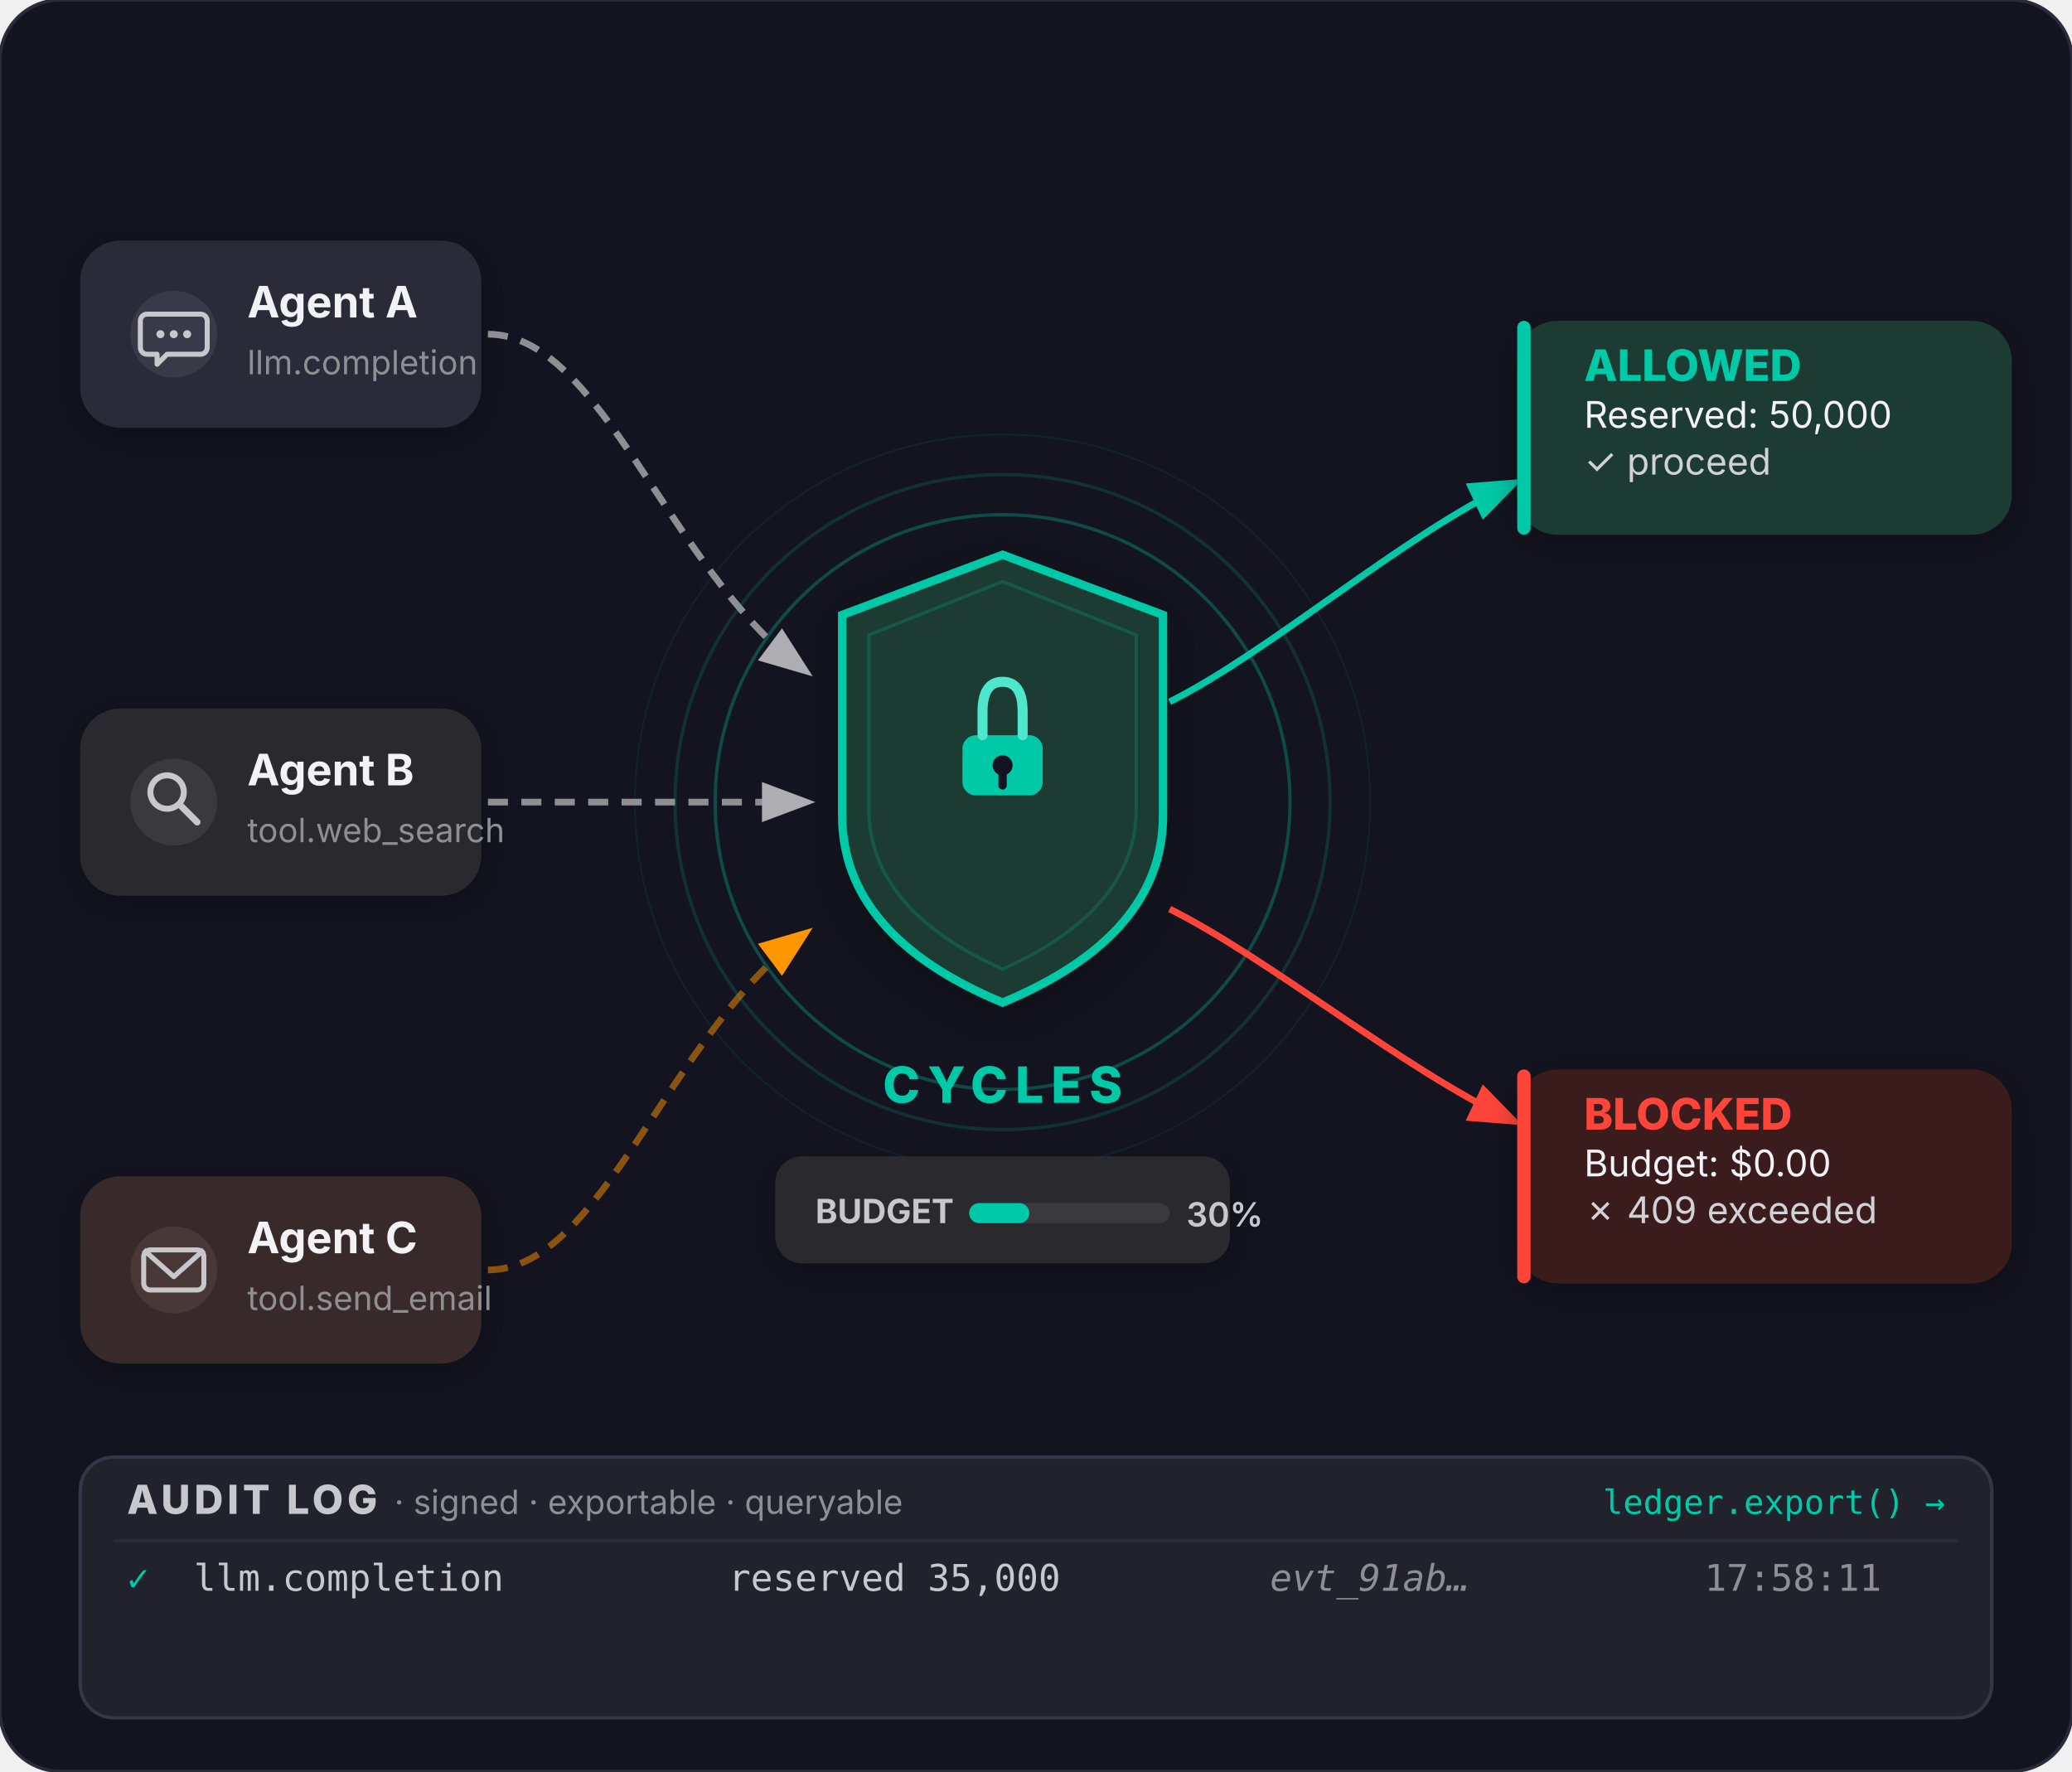
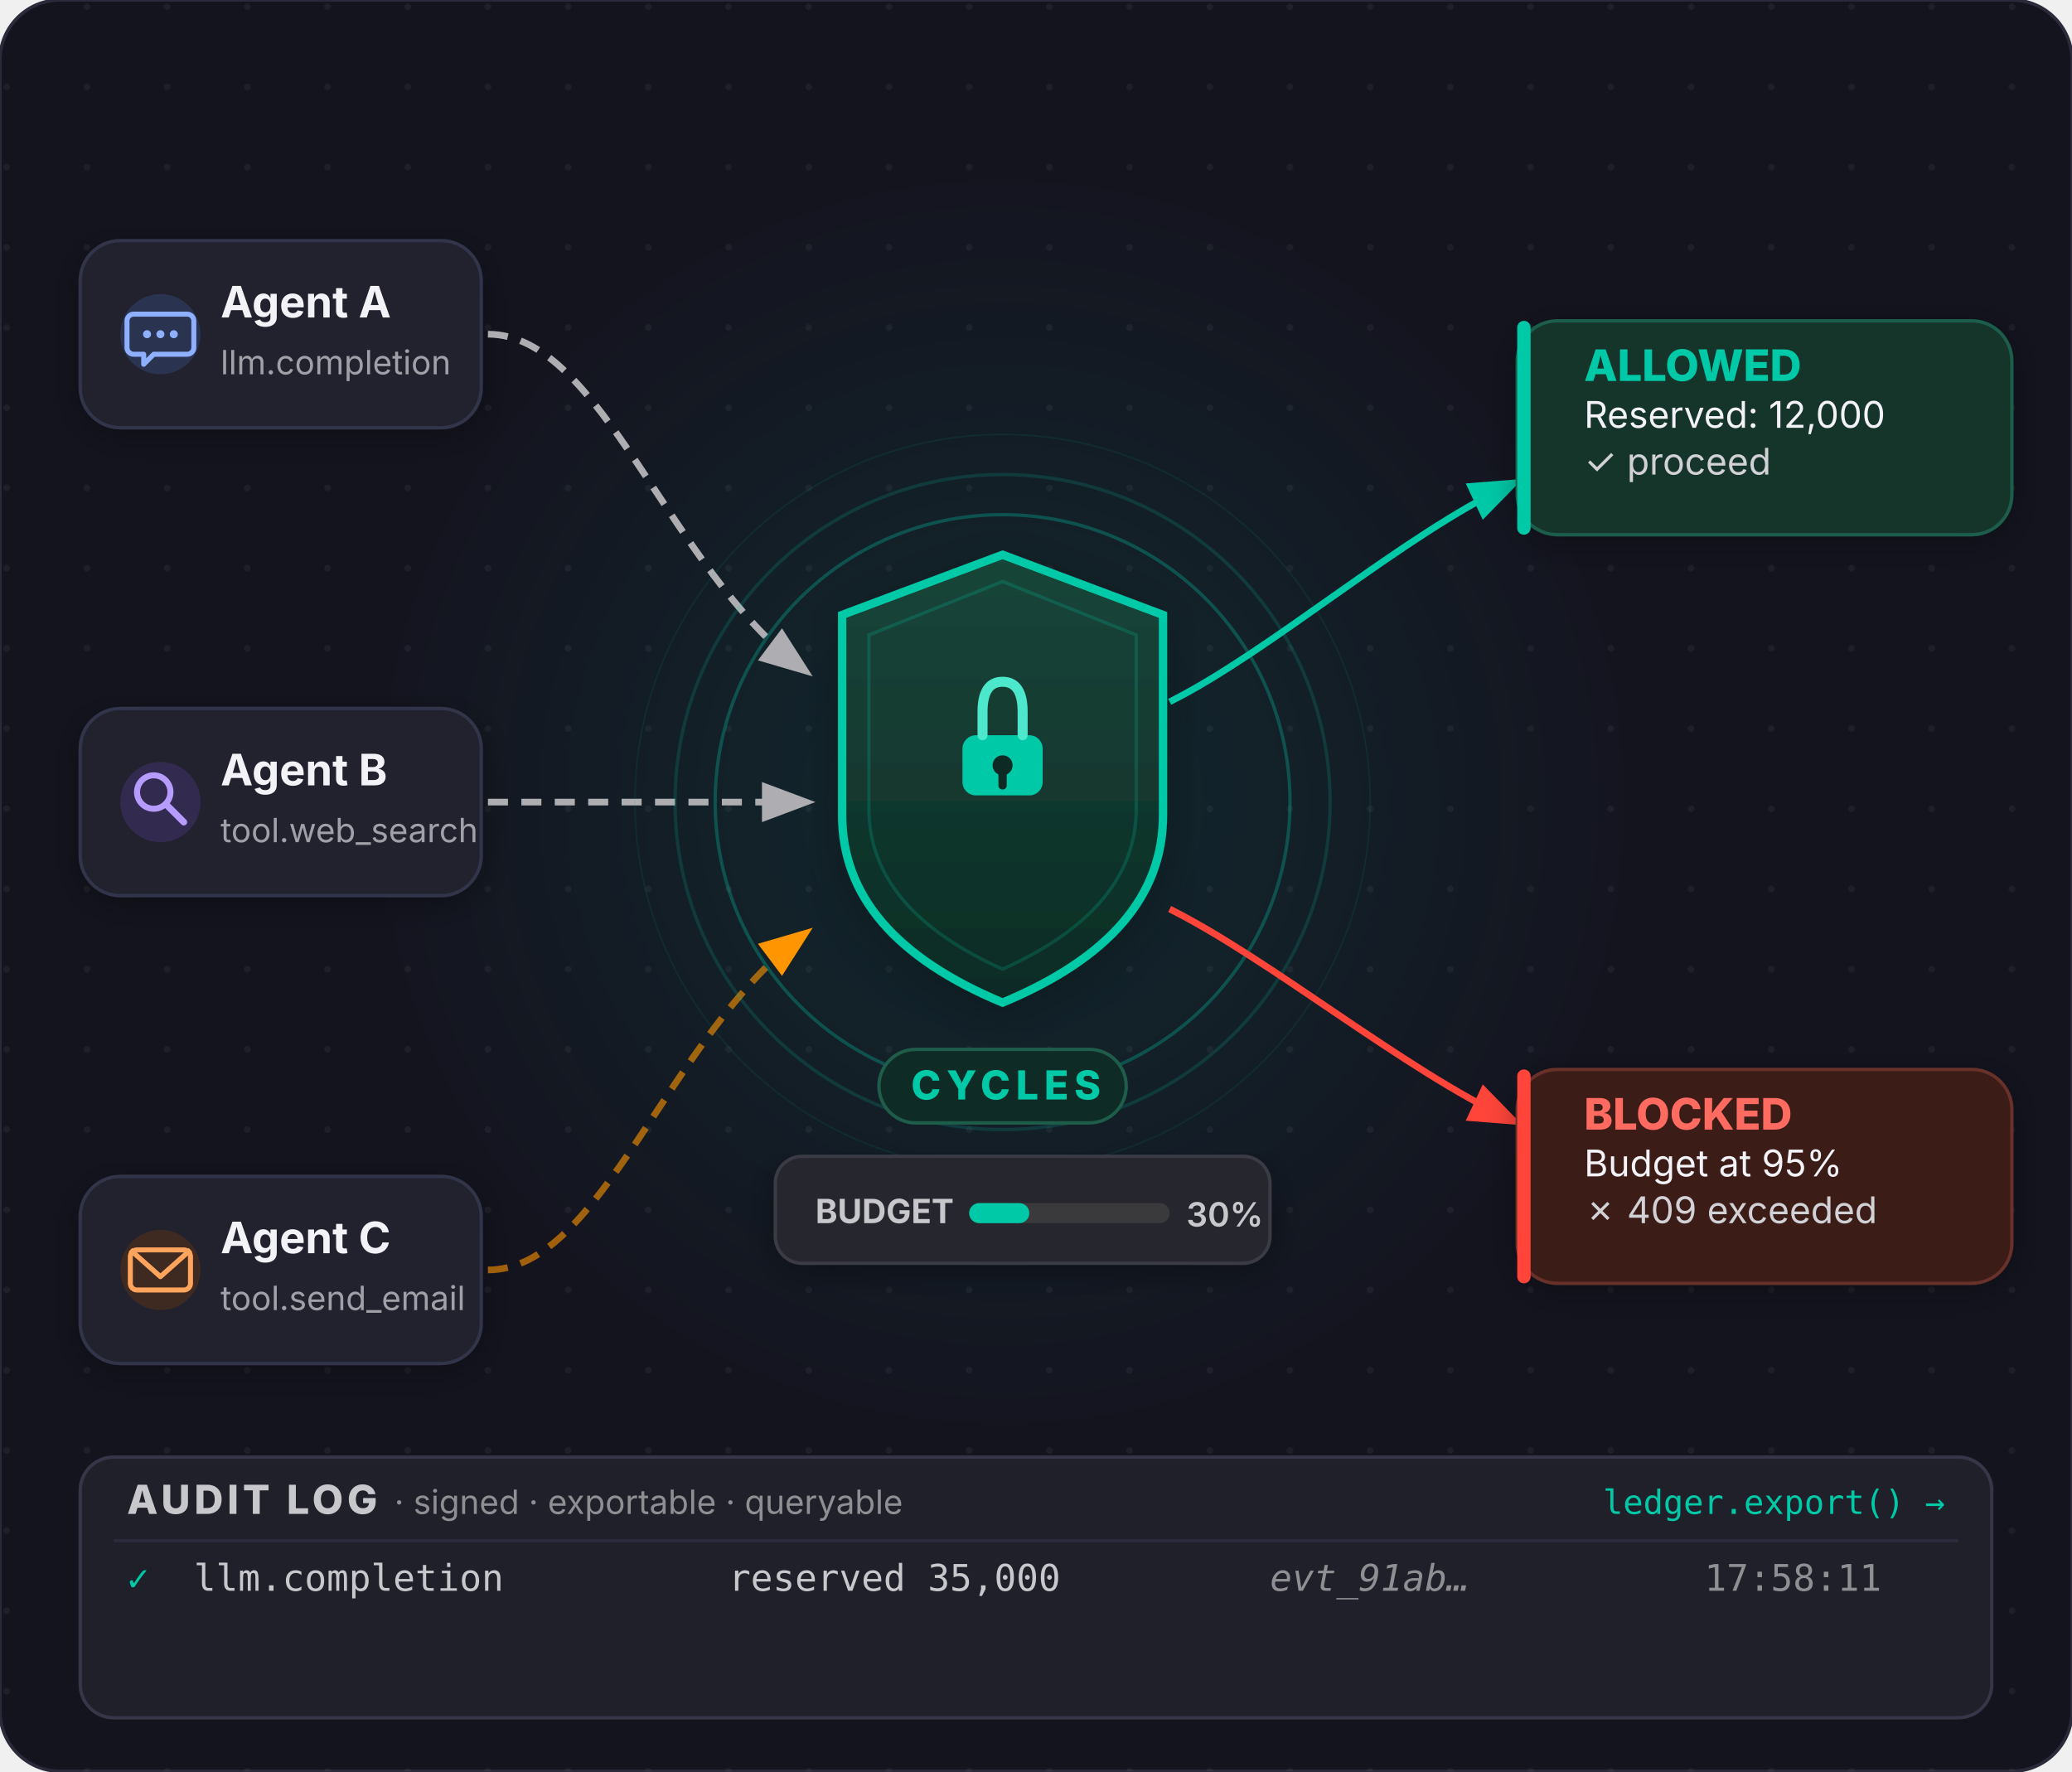
- <svg xmlns="http://www.w3.org/2000/svg" viewBox="0 0 620 530" width="620" height="530">
+ <svg xmlns="http://www.w3.org/2000/svg" viewBox="0 0 620 530" width="620" height="530" role="img">
  <style>
+     /* Static fallback: hide pure movers, pin fade-in content visible,
+        freeze pulsing strokes/fills at their resting state. */
    @media (prefers-reduced-motion: reduce) {
-       .flow-dot { display: none; }
+       .anim-dot { display: none; }
+       .glow-animated { display: none; }
+       .fade-in { opacity: 1 !important; }
+       .pct-alt { opacity: 0 !important; }
+       .meter-fill { width: 18px !important; fill: #00C9A7 !important; }
+       .dash-line { stroke-dashoffset: 0 !important; }
+       .shield-outline { stroke-width: 2.5 !important; }
+       .rm-static { transform: none !important; }
+       .op-label { fill: #A0A0A8 !important; }
    }
  </style>
  <defs>
    <filter id="shadow" x="-10%" y="-10%" width="120%" height="140%">
      <feDropShadow dx="0" dy="2" stdDeviation="5" flood-color="#00000050" />
    </filter>
    <filter id="shadow-lg" x="-10%" y="-10%" width="120%" height="150%">
      <feDropShadow dx="0" dy="4" stdDeviation="8" flood-color="#00000040" />
    </filter>
    <marker id="arr-teal" markerWidth="8" markerHeight="8" refX="6" refY="3" orient="auto">
      <path d="M0,0 L0,6 L8,3 z" fill="#00C9A7" />
    </marker>
    <marker id="arr-red" markerWidth="8" markerHeight="8" refX="6" refY="3" orient="auto">
      <path d="M0,0 L0,6 L8,3 z" fill="#FF453A" />
    </marker>
    <marker id="arr-gray" markerWidth="8" markerHeight="8" refX="6" refY="3" orient="auto">
      <path d="M0,0 L0,6 L8,3 z" fill="#AEAEB2" />
    </marker>
    <marker id="arr-orange" markerWidth="8" markerHeight="8" refX="6" refY="3" orient="auto">
      <path d="M0,0 L0,6 L8,3 z" fill="#FF9500" />
    </marker>
+     <radialGradient id="halo" gradientUnits="userSpaceOnUse" cx="300" cy="240" r="190">
+       <stop offset="0" stop-color="#00C9A7" stop-opacity="0.12" />
+       <stop offset="1" stop-color="#00C9A7" stop-opacity="0" />
+     </radialGradient>
+     <linearGradient id="shield-grad" x1="0" y1="0" x2="0" y2="1">
+       <stop offset="0" stop-color="#17463A" />
+       <stop offset="1" stop-color="#0D2B24" />
+     </linearGradient>
+     <pattern id="dotgrid" width="24" height="24" patternUnits="userSpaceOnUse">
+       <circle cx="2" cy="2" r="1" fill="#FFFFFF" opacity="0.05" />
+     </pattern>
+     <clipPath id="bg-clip">
+       <rect x="0" y="0" width="620" height="530" rx="18" />
+     </clipPath>
  </defs>
-   <rect x="0" y="0" width="620" height="530" rx="18" fill="#141420" stroke="#2A2A3A" stroke-width="1" />
-   <rect x="24" y="72" width="120" height="56" rx="12" fill="#2A2C38" filter="url(#shadow)" />
-   <circle cx="52" cy="100" r="13" fill="#383A48" />
-   <path d="M44 94 h16 a2 2 0 0 1 2 2 v8 a2 2 0 0 1-2 2 h-10 l-3 3 v-3 h-3 a2 2 0 0 1-2-2 v-8 a2 2 0 0 1 2-2 z" fill="none" stroke="#C7C7CC" stroke-width="1.5" stroke-linejoin="round" />
-   <circle cx="48" cy="100" r="1.2" fill="#C7C7CC" />
-   <circle cx="52" cy="100" r="1.2" fill="#C7C7CC" />
-   <circle cx="56" cy="100" r="1.2" fill="#C7C7CC" />
-   <text x="74" y="95" font-size="13" font-weight="700" fill="#F2F2F7" font-family="-apple-system,system-ui,sans-serif">Agent A</text>
-   <text x="74" y="112" font-size="10" fill="#8E8E93" font-family="-apple-system,system-ui,sans-serif">llm.completion</text>
-   <rect x="24" y="72" width="120" height="56" rx="12" fill="#FFFFFF" opacity="0" class="flow-dot">
-     <animate attributeName="opacity" dur="8s" repeatCount="indefinite" values="0;0;0.25;0;0" keyTimes="0;0.01;0.04;0.08;1" />
-   </rect>
-   <rect x="24" y="212" width="120" height="56" rx="12" fill="#2C2C2E" filter="url(#shadow)" />
-   <circle cx="52" cy="240" r="13" fill="#3A3A3C" />
-   <circle cx="50" cy="237" r="5" fill="none" stroke="#C7C7CC" stroke-width="1.8" />
-   <line x1="54" y1="241" x2="59" y2="246" stroke="#C7C7CC" stroke-width="2" stroke-linecap="round" />
-   <text x="74" y="235" font-size="13" font-weight="700" fill="#F2F2F7" font-family="-apple-system,system-ui,sans-serif">Agent B</text>
-   <text x="74" y="252" font-size="10" fill="#8E8E93" font-family="-apple-system,system-ui,sans-serif">tool.web_search</text>
-   <rect x="24" y="212" width="120" height="56" rx="12" fill="#FFFFFF" opacity="0" class="flow-dot">
-     <animate attributeName="opacity" dur="8s" repeatCount="indefinite" values="0;0;0.25;0;0" keyTimes="0;0.05;0.08;0.12;1" />
-   </rect>
-   <rect x="24" y="352" width="120" height="56" rx="12" fill="#382A2A" filter="url(#shadow)" />
-   <circle cx="52" cy="380" r="13" fill="#483838" />
-   <rect x="43" y="374" width="18" height="12" rx="2" fill="none" stroke="#C7C7CC" stroke-width="1.5" />
-   <polyline points="43,374 52,382 61,374" fill="none" stroke="#C7C7CC" stroke-width="1.5" stroke-linejoin="round" />
-   <text x="74" y="375" font-size="13" font-weight="700" fill="#F2F2F7" font-family="-apple-system,system-ui,sans-serif">Agent C</text>
-   <text x="74" y="392" font-size="10" fill="#8E8E93" font-family="-apple-system,system-ui,sans-serif">tool.send_email
-     <animate attributeName="fill" dur="8s" repeatCount="indefinite" values="#8E8E93;#8E8E93;#FF9500;#8E8E93;#8E8E93" keyTimes="0;0.10;0.13;0.17;1" />
-   </text>
-   <rect x="24" y="352" width="120" height="56" rx="12" fill="#FFFFFF" opacity="0" class="flow-dot">
-     <animate attributeName="opacity" dur="8s" repeatCount="indefinite" values="0;0;0.25;0;0" keyTimes="0;0.10;0.13;0.17;1" />
-   </rect>
-   <path id="path-a" d="M146 100 C180 100, 200 170, 240 200" fill="none" stroke="#8E8E93" stroke-width="2" stroke-dasharray="6 4" marker-end="url(#arr-gray)">
+   <rect x="0" y="0" width="620" height="530" rx="18" fill="#14141F" stroke="#2A2A3A" stroke-width="1" />
+   <g clip-path="url(#bg-clip)">
+     <rect x="0" y="0" width="620" height="530" fill="url(#dotgrid)" />
+     <circle cx="300" cy="240" r="190" fill="url(#halo)" />
+   </g>
+   <rect x="24" y="72" width="120" height="56" rx="12" fill="#21232F" stroke="#32344A" stroke-width="1" filter="url(#shadow)" />
+   <circle cx="48" cy="100" r="12" fill="#2A3450" />
+   <path d="M40 94 h16 a2 2 0 0 1 2 2 v8 a2 2 0 0 1-2 2 h-10 l-3 3 v-3 h-3 a2 2 0 0 1-2-2 v-8 a2 2 0 0 1 2-2 z" fill="none" stroke="#8FB0FF" stroke-width="1.5" stroke-linejoin="round" />
+   <circle cx="44" cy="100" r="1.2" fill="#8FB0FF" />
+   <circle cx="48" cy="100" r="1.2" fill="#8FB0FF" />
+   <circle cx="52" cy="100" r="1.2" fill="#8FB0FF" />
+   <text x="66" y="95" font-size="13" font-weight="700" fill="#F2F2F7" font-family="-apple-system,system-ui,sans-serif">Agent A</text>
+   <text x="66" y="112" font-size="10" fill="#A0A0A8" class="op-label" font-family="-apple-system,system-ui,sans-serif">llm.completion</text>
+   <rect x="24" y="72" width="120" height="56" rx="12" fill="#8FB0FF" opacity="0" class="anim-dot">
+     <animate attributeName="opacity" dur="8s" repeatCount="indefinite" values="0;0;0.18;0;0" keyTimes="0;0.01;0.04;0.08;1" />
+   </rect>
+   <rect x="24" y="212" width="120" height="56" rx="12" fill="#21232F" stroke="#32344A" stroke-width="1" filter="url(#shadow)" />
+   <circle cx="48" cy="240" r="12" fill="#332A50" />
+   <circle cx="46" cy="237" r="5" fill="none" stroke="#B79CFF" stroke-width="1.8" />
+   <line x1="50" y1="241" x2="55" y2="246" stroke="#B79CFF" stroke-width="2" stroke-linecap="round" />
+   <text x="66" y="235" font-size="13" font-weight="700" fill="#F2F2F7" font-family="-apple-system,system-ui,sans-serif">Agent B</text>
+   <text x="66" y="252" font-size="10" fill="#A0A0A8" class="op-label" font-family="-apple-system,system-ui,sans-serif">tool.web_search</text>
+   <rect x="24" y="212" width="120" height="56" rx="12" fill="#B79CFF" opacity="0" class="anim-dot">
+     <animate attributeName="opacity" dur="8s" repeatCount="indefinite" values="0;0;0.18;0;0" keyTimes="0;0.05;0.08;0.12;1" />
+   </rect>
+   <rect x="24" y="352" width="120" height="56" rx="12" fill="#21232F" stroke="#32344A" stroke-width="1" filter="url(#shadow)" />
+   <circle cx="48" cy="380" r="12" fill="#3E2A21" />
+   <rect x="39" y="374" width="18" height="12" rx="2" fill="none" stroke="#FFA45C" stroke-width="1.5" />
+   <polyline points="39,374 48,382 57,374" fill="none" stroke="#FFA45C" stroke-width="1.5" stroke-linejoin="round" />
+   <text x="66" y="375" font-size="13" font-weight="700" fill="#F2F2F7" font-family="-apple-system,system-ui,sans-serif">Agent C</text>
+   <text x="66" y="392" font-size="10" fill="#A0A0A8" class="op-label" font-family="-apple-system,system-ui,sans-serif">tool.send_email
+     <animate attributeName="fill" dur="8s" repeatCount="indefinite" values="#A0A0A8;#A0A0A8;#FFA45C;#A0A0A8;#A0A0A8" keyTimes="0;0.10;0.13;0.17;1" />
+   </text>
+   <rect x="24" y="352" width="120" height="56" rx="12" fill="#FFA45C" opacity="0" class="anim-dot">
+     <animate attributeName="opacity" dur="8s" repeatCount="indefinite" values="0;0;0.18;0;0" keyTimes="0;0.10;0.13;0.17;1" />
+   </rect>
+   <path id="path-a" class="dash-line" d="M146 100 C180 100, 200 170, 240 200" fill="none" stroke="#AEAEB2" stroke-width="2" stroke-dasharray="6 4" marker-end="url(#arr-gray)">
    <animate attributeName="stroke-dashoffset" from="10" to="0" dur="1s" repeatCount="indefinite" />
  </path>
-   <path id="path-b" d="M146 240 C190 240, 210 240, 240 240" fill="none" stroke="#8E8E93" stroke-width="2" stroke-dasharray="6 4" marker-end="url(#arr-gray)">
+   <path id="path-b" class="dash-line" d="M146 240 C190 240, 210 240, 240 240" fill="none" stroke="#AEAEB2" stroke-width="2" stroke-dasharray="6 4" marker-end="url(#arr-gray)">
    <animate attributeName="stroke-dashoffset" from="10" to="0" dur="1s" repeatCount="indefinite" />
  </path>
-   <path id="path-c" d="M146 380 C180 380, 200 310, 240 280" fill="none" stroke="#FF9500" stroke-width="2" stroke-opacity="0.5" stroke-dasharray="6 4" marker-end="url(#arr-orange)">
+   <path id="path-c" class="dash-line" d="M146 380 C180 380, 200 310, 240 280" fill="none" stroke="#FF9500" stroke-width="2" stroke-opacity="0.6" stroke-dasharray="6 4" marker-end="url(#arr-orange)">
    <animate attributeName="stroke-dashoffset" from="10" to="0" dur="1s" repeatCount="indefinite" />
  </path>
-   <circle r="3.5" fill="#8E8E93" opacity="0" class="flow-dot">
+   <circle r="3.5" fill="#AEAEB2" opacity="0" class="anim-dot">
    <animateMotion dur="8s" repeatCount="indefinite" keyPoints="0;0;1;1;1" keyTimes="0;0.01;0.25;0.375;1" calcMode="linear">
      <mpath href="#path-a" />
    </animateMotion>
    <animate attributeName="opacity" dur="8s" repeatCount="indefinite" values="0;0;0.9;0.9;0;0" keyTimes="0;0.01;0.06;0.3;0.375;1" />
  </circle>
-   <circle r="3.5" fill="#8E8E93" opacity="0" class="flow-dot">
+   <circle r="3.5" fill="#AEAEB2" opacity="0" class="anim-dot">
    <animateMotion dur="8s" repeatCount="indefinite" keyPoints="0;0;1;1;1" keyTimes="0;0.05;0.3;0.425;1" calcMode="linear">
      <mpath href="#path-b" />
    </animateMotion>
    <animate attributeName="opacity" dur="8s" repeatCount="indefinite" values="0;0;0.9;0.9;0;0" keyTimes="0;0.05;0.1;0.35;0.425;1" />
  </circle>
-   <circle r="3.5" fill="#FF9500" opacity="0" class="flow-dot">
+   <circle r="3.5" fill="#FF9500" opacity="0" class="anim-dot">
    <animateMotion dur="8s" repeatCount="indefinite" keyPoints="0;0;1;1;1" keyTimes="0;0.1;0.35;0.475;1" calcMode="linear">
      <mpath href="#path-c" />
    </animateMotion>
    <animate attributeName="opacity" dur="8s" repeatCount="indefinite" values="0;0;0.9;0.9;0;0" keyTimes="0;0.1;0.15;0.4;0.475;1" />
  </circle>
  <circle cx="300" cy="240" r="86" fill="none" stroke="#00C9A7" stroke-width="1" opacity="0.30" class="glow-animated">
    <animate attributeName="opacity" dur="8s" repeatCount="indefinite" values="0.30;0.30;0.50;0.30;0.30" keyTimes="0;0.3;0.45;0.6;1" />
    <animate attributeName="r" dur="8s" repeatCount="indefinite" values="86;86;89;86;86" keyTimes="0;0.3;0.45;0.6;1" />
  </circle>
  <circle cx="300" cy="240" r="98" fill="none" stroke="#00C9A7" stroke-width="1" opacity="0.16" class="glow-animated">
    <animate attributeName="opacity" dur="8s" repeatCount="indefinite" values="0.16;0.16;0.30;0.16;0.16" keyTimes="0;0.35;0.5;0.65;1" />
    <animate attributeName="r" dur="8s" repeatCount="indefinite" values="98;98;102;98;98" keyTimes="0;0.35;0.5;0.65;1" />
  </circle>
  <circle cx="300" cy="240" r="110" fill="none" stroke="#00C9A7" stroke-width="0.5" opacity="0.08" class="glow-animated">
    <animate attributeName="opacity" dur="8s" repeatCount="indefinite" values="0.08;0.08;0.18;0.08;0.08" keyTimes="0;0.4;0.55;0.7;1" />
    <animate attributeName="r" dur="8s" repeatCount="indefinite" values="110;110;114;110;110" keyTimes="0;0.4;0.55;0.7;1" />
  </circle>
-   <path d="M300 166 L348 184 L348 244 Q348 280 300 300 Q252 280 252 244 L252 184 Z" fill="#1A3A32" stroke="#00C9A7" stroke-width="2.5" filter="url(#shadow-lg)">
+   <path class="shield-outline" d="M300 166 L348 184 L348 244 Q348 280 300 300 Q252 280 252 244 L252 184 Z" fill="url(#shield-grad)" stroke="#00C9A7" stroke-width="2.5" filter="url(#shadow-lg)">
    <animate attributeName="stroke-width" dur="8s" repeatCount="indefinite" values="2.5;2.5;3.5;2.5;2.5" keyTimes="0;0.35;0.5;0.65;1" />
  </path>
  <path d="M300 174 L340 190 L340 242 Q340 272 300 290 Q260 272 260 242 L260 190 Z" fill="none" stroke="#00C9A7" stroke-width="1" opacity="0.2" class="glow-animated">
    <animate attributeName="opacity" dur="8s" repeatCount="indefinite" values="0.2;0.2;0.6;0.25;0.6;0.25;0.6;0.2;0.2" keyTimes="0;0.30;0.36;0.42;0.48;0.54;0.60;0.65;1" />
    <animate attributeName="stroke-width" dur="8s" repeatCount="indefinite" values="1;1;2;1;2;1;2;1;1" keyTimes="0;0.30;0.36;0.42;0.48;0.54;0.60;0.65;1" />
  </path>
  <rect x="288" y="220" width="24" height="18" rx="4" fill="#00C9A7" />
-   <g>
+   <g class="rm-static">
    <path d="M294 220 L294 213 Q294 204 300 204 Q306 204 306 213 L306 220" fill="none" stroke="#4DE8CC" stroke-width="3" stroke-linecap="round" />
    <animateTransform attributeName="transform" type="translate" dur="8s" repeatCount="indefinite" values="0 0;0 0;0 -4;0 0;0 0" keyTimes="0;0.48;0.52;0.60;1" />
  </g>
-   <circle cx="300" cy="229" r="3" fill="#141420" />
-   <line x1="300" y1="231" x2="300" y2="235" stroke="#141420" stroke-width="2.5" stroke-linecap="round" />
-   <text x="300" y="330" text-anchor="middle" font-size="15" font-weight="800" fill="#00C9A7" font-family="-apple-system,system-ui,sans-serif" letter-spacing="0.15em">CYCLES</text>
-   <rect x="232" y="346" width="136" height="32" rx="8" fill="#2C2C2E" filter="url(#shadow)" />
+   <circle cx="300" cy="229" r="3" fill="#0D2B24" />
+   <line x1="300" y1="231" x2="300" y2="235" stroke="#0D2B24" stroke-width="2.5" stroke-linecap="round" />
+   <rect x="263" y="314" width="74" height="22" rx="11" fill="#0F2B25" stroke="#1F5D4B" stroke-width="1" />
+   <text x="301" y="329" text-anchor="middle" font-size="12" font-weight="800" fill="#00C9A7" font-family="-apple-system,system-ui,sans-serif" letter-spacing="0.14em">CYCLES</text>
+   <rect x="232" y="346" width="148" height="32" rx="8" fill="#26262E" stroke="#3A3A44" stroke-width="1" filter="url(#shadow)" />
  <text x="244" y="366" font-size="10" font-weight="700" fill="#C7C7CC" font-family="-apple-system,system-ui,sans-serif">BUDGET</text>
  <rect x="290" y="360" width="60" height="6" rx="3" fill="#3A3A3C" />
-   <rect x="290" y="360" width="18" height="6" rx="3" fill="#00C9A7">
-     <animate attributeName="width" dur="8s" repeatCount="indefinite" values="18;18;48;54;54;18;18" keyTimes="0;0.25;0.55;0.70;0.85;0.875;1" />
+   <rect x="290" y="360" width="18" height="6" rx="3" fill="#00C9A7" class="meter-fill">
+     <animate attributeName="width" dur="8s" repeatCount="indefinite" values="18;18;48;57;57;18;18" keyTimes="0;0.25;0.55;0.70;0.85;0.875;1" />
    <animate attributeName="fill" dur="8s" repeatCount="indefinite" values="#00C9A7;#00C9A7;#00C9A7;#FF9500;#FF9500;#00C9A7;#00C9A7" keyTimes="0;0.25;0.55;0.70;0.85;0.875;1" />
  </rect>
-   <text x="355" y="367" font-size="10" fill="#C7C7CC" font-family="-apple-system,system-ui,sans-serif" font-weight="600" opacity="1">30%
+   <text x="355" y="367" font-size="10" fill="#C7C7CC" font-family="-apple-system,system-ui,sans-serif" font-weight="600" opacity="1" class="fade-in">30%
    <animate attributeName="opacity" dur="8s" repeatCount="indefinite" values="1;1;0;0;0;1;1" keyTimes="0;0.35;0.40;0.85;0.875;0.88;1" />
  </text>
-   <text x="355" y="367" font-size="10" fill="#C7C7CC" font-family="-apple-system,system-ui,sans-serif" font-weight="600" opacity="0">55%
+   <text x="355" y="367" font-size="10" fill="#C7C7CC" font-family="-apple-system,system-ui,sans-serif" font-weight="600" opacity="0" class="pct-alt">55%
    <animate attributeName="opacity" dur="8s" repeatCount="indefinite" values="0;0;1;0;0;0;0" keyTimes="0;0.40;0.45;0.55;0.85;0.875;1" />
  </text>
-   <text x="355" y="367" font-size="10" fill="#C7C7CC" font-family="-apple-system,system-ui,sans-serif" font-weight="600" opacity="0">80%
+   <text x="355" y="367" font-size="10" fill="#C7C7CC" font-family="-apple-system,system-ui,sans-serif" font-weight="600" opacity="0" class="pct-alt">80%
    <animate attributeName="opacity" dur="8s" repeatCount="indefinite" values="0;0;1;0;0;0;0" keyTimes="0;0.55;0.58;0.68;0.85;0.875;1" />
  </text>
-   <text x="355" y="367" font-size="10" fill="#FF9500" font-family="-apple-system,system-ui,sans-serif" font-weight="600" opacity="0">90%
+   <text x="355" y="367" font-size="10" fill="#FFA940" font-family="-apple-system,system-ui,sans-serif" font-weight="600" opacity="0" class="pct-alt">95%
    <animate attributeName="opacity" dur="8s" repeatCount="indefinite" values="0;0;1;1;0;0;0" keyTimes="0;0.68;0.72;0.85;0.875;0.88;1" />
  </text>
  <path id="path-allowed" d="M350 210 C380 195, 420 160, 452 145" fill="none" stroke="#00C9A7" stroke-width="2" marker-end="url(#arr-teal)" />
-   <circle r="3.5" fill="#00C9A7" opacity="0" class="flow-dot">
+   <circle r="3.5" fill="#00C9A7" opacity="0" class="anim-dot">
    <animateMotion dur="8s" repeatCount="indefinite" keyPoints="0;0;1;1;1" keyTimes="0;0.5;0.7;0.8;1" calcMode="linear">
      <mpath href="#path-allowed" />
    </animateMotion>
    <animate attributeName="opacity" dur="8s" repeatCount="indefinite" values="0;0;0.9;0.9;0;0" keyTimes="0;0.5;0.55;0.75;0.8;1" />
  </circle>
-   <rect x="454" y="96" width="148" height="64" rx="12" fill="#1A3A32" filter="url(#shadow)" />
-   <rect x="454" y="96" width="148" height="64" rx="12" fill="#00C9A7" opacity="0" class="flow-dot">
+   <rect x="454" y="96" width="148" height="64" rx="12" fill="#12352C" stroke="#1F5D4B" stroke-width="1" filter="url(#shadow)" />
+   <rect x="454" y="96" width="148" height="64" rx="12" fill="#00C9A7" opacity="0" class="anim-dot">
    <animate attributeName="opacity" dur="8s" repeatCount="indefinite" values="0;0;0.3;0;0" keyTimes="0;0.70;0.74;0.80;1" />
  </rect>
  <rect x="454" y="96" width="4" height="64" rx="2" fill="#00C9A7" />
  <text x="474" y="114" font-size="13" font-weight="800" fill="#00C9A7" font-family="-apple-system,system-ui,sans-serif">ALLOWED</text>
-   <text x="474" y="128" font-size="11" fill="#F2F2F7" font-family="-apple-system,system-ui,sans-serif">Reserved: 50,000</text>
+   <text x="474" y="128" font-size="11" fill="#F2F2F7" font-family="-apple-system,system-ui,sans-serif">Reserved: 12,000</text>
  <text x="474" y="142" font-size="11" fill="#D1D1D6" font-family="-apple-system,system-ui,sans-serif">✓ proceed</text>
-   <text x="474" y="154" font-size="10" fill="#AEAEB2" font-family="ui-monospace,SFMono-Regular,Menlo,Consolas,monospace" opacity="0" class="flow-dot">evt_a8f2 · signed
+   <text x="474" y="154" font-size="10" fill="#A8A8B0" font-family="ui-monospace,SFMono-Regular,Menlo,Consolas,monospace" opacity="0" class="fade-in">evt_d44c · signed
    <animate attributeName="opacity" dur="8s" repeatCount="indefinite" values="0;0;1;1;0;0" keyTimes="0;0.70;0.74;0.95;0.98;1" />
  </text>
  <path id="path-blocked" d="M350 272 C380 287, 420 320, 452 335" fill="none" stroke="#FF453A" stroke-width="2" marker-end="url(#arr-red)" />
-   <circle r="3.5" fill="#FF453A" opacity="0" class="flow-dot">
+   <circle r="3.5" fill="#FF453A" opacity="0" class="anim-dot">
    <animateMotion dur="8s" repeatCount="indefinite" keyPoints="0;0;1;1;1" keyTimes="0;0.55;0.75;0.85;1" calcMode="linear">
      <mpath href="#path-blocked" />
    </animateMotion>
    <animate attributeName="opacity" dur="8s" repeatCount="indefinite" values="0;0;0.9;0.9;0;0" keyTimes="0;0.55;0.6;0.8;0.85;1" />
  </circle>
-   <g>
+   <g class="rm-static">
    <animateTransform attributeName="transform" type="translate" dur="8s" repeatCount="indefinite" values="0 0;0 0;-3 0;3 0;-2 0;0 0;0 0" keyTimes="0;0.75;0.77;0.79;0.81;0.83;1" />
-     <rect x="454" y="320" width="148" height="64" rx="12" fill="#3A1A1A" filter="url(#shadow)" />
-     <rect x="454" y="320" width="148" height="64" rx="12" fill="#FF453A" opacity="0" class="flow-dot">
+     <rect x="454" y="320" width="148" height="64" rx="12" fill="#3A1A18" stroke="#67302B" stroke-width="1" filter="url(#shadow)" />
+     <rect x="454" y="320" width="148" height="64" rx="12" fill="#FF453A" opacity="0" class="anim-dot">
      <animate attributeName="opacity" dur="8s" repeatCount="indefinite" values="0;0;0.3;0;0" keyTimes="0;0.75;0.79;0.85;1" />
    </rect>
    <rect x="454" y="320" width="4" height="64" rx="2" fill="#FF453A" />
-     <text x="474" y="338" font-size="13" font-weight="800" fill="#FF453A" font-family="-apple-system,system-ui,sans-serif">BLOCKED</text>
-     <text x="474" y="352" font-size="11" fill="#F2F2F7" font-family="-apple-system,system-ui,sans-serif">Budget: $0.00</text>
+     <text x="474" y="338" font-size="13" font-weight="800" fill="#FF6B61" font-family="-apple-system,system-ui,sans-serif">BLOCKED</text>
+     <text x="474" y="352" font-size="11" fill="#F2F2F7" font-family="-apple-system,system-ui,sans-serif">Budget at 95%</text>
    <text x="474" y="366" font-size="11" fill="#D1D1D6" font-family="-apple-system,system-ui,sans-serif">✗ 409 exceeded</text>
-     <text x="474" y="378" font-size="10" fill="#AEAEB2" font-family="ui-monospace,SFMono-Regular,Menlo,Consolas,monospace" opacity="0" class="flow-dot">evt_b1cd · signed
+     <text x="474" y="378" font-size="10" fill="#A8A8B0" font-family="ui-monospace,SFMono-Regular,Menlo,Consolas,monospace" opacity="0" class="fade-in">evt_b1cd · signed
      <animate attributeName="opacity" dur="8s" repeatCount="indefinite" values="0;0;1;1;0;0" keyTimes="0;0.79;0.83;0.95;0.98;1" />
    </text>
  </g>
  <g>
-     <rect x="24" y="436" width="572" height="78" rx="10" fill="#22222C" stroke="#363648" stroke-width="1" />
+     <rect x="24" y="436" width="572" height="78" rx="10" fill="#20202B" stroke="#363648" stroke-width="1" />
    <text x="38" y="453" font-size="12" font-weight="800" fill="#C7C7CC" font-family="-apple-system,system-ui,sans-serif" letter-spacing="0.10em">AUDIT LOG</text>
    <text x="118" y="453" font-size="10" fill="#8E8E93" font-family="-apple-system,system-ui,sans-serif">· signed · exportable · queryable</text>
    <text x="582" y="453" text-anchor="end" font-size="10" fill="#00C9A7" font-family="ui-monospace,SFMono-Regular,Menlo,Consolas,monospace">ledger.export() →</text>
    <line x1="34" y1="461" x2="586" y2="461" stroke="#2A2A3A" stroke-width="1" />
    <g>
      <text x="38" y="476" font-size="11" font-weight="700" fill="#00C9A7" font-family="ui-monospace,SFMono-Regular,Menlo,Consolas,monospace">✓</text>
      <text x="58" y="476" font-size="11" fill="#C7C7CC" font-family="ui-monospace,SFMono-Regular,Menlo,Consolas,monospace">llm.completion</text>
      <text x="218" y="476" font-size="11" fill="#C7C7CC" font-family="ui-monospace,SFMono-Regular,Menlo,Consolas,monospace">reserved 35,000</text>
      <text x="380" y="476" font-size="11" font-style="italic" fill="#8E8E93" font-family="ui-monospace,SFMono-Regular,Menlo,Consolas,monospace">evt_91ab…</text>
      <text x="510" y="476" font-size="11" fill="#8E8E93" font-family="ui-monospace,SFMono-Regular,Menlo,Consolas,monospace">17:58:11</text>
    </g>
-     <g opacity="0" class="flow-dot">
+     <g opacity="0" class="fade-in">
      <animate attributeName="opacity" dur="8s" repeatCount="indefinite" values="0;0;1;1;0;0" keyTimes="0;0.70;0.74;0.95;0.98;1" />
      <text x="38" y="492" font-size="11" font-weight="700" fill="#00C9A7" font-family="ui-monospace,SFMono-Regular,Menlo,Consolas,monospace">✓</text>
      <text x="58" y="492" font-size="11" fill="#F2F2F7" font-family="ui-monospace,SFMono-Regular,Menlo,Consolas,monospace">tool.web_search</text>
      <text x="218" y="492" font-size="11" fill="#F2F2F7" font-family="ui-monospace,SFMono-Regular,Menlo,Consolas,monospace">reserved 12,000</text>
      <text x="380" y="492" font-size="11" font-style="italic" fill="#AEAEB2" font-family="ui-monospace,SFMono-Regular,Menlo,Consolas,monospace">evt_d44c…</text>
      <text x="510" y="492" font-size="11" fill="#8E8E93" font-family="ui-monospace,SFMono-Regular,Menlo,Consolas,monospace">17:58:42</text>
    </g>
-     <g opacity="0" class="flow-dot">
+     <g opacity="0" class="fade-in">
      <animate attributeName="opacity" dur="8s" repeatCount="indefinite" values="0;0;1;1;0;0" keyTimes="0;0.79;0.83;0.95;0.98;1" />
-       <text x="38" y="508" font-size="11" font-weight="700" fill="#FF453A" font-family="ui-monospace,SFMono-Regular,Menlo,Consolas,monospace">✗</text>
+       <text x="38" y="508" font-size="11" font-weight="700" fill="#FF6B61" font-family="ui-monospace,SFMono-Regular,Menlo,Consolas,monospace">✗</text>
      <text x="58" y="508" font-size="11" fill="#F2F2F7" font-family="ui-monospace,SFMono-Regular,Menlo,Consolas,monospace">tool.send_email</text>
-       <text x="218" y="508" font-size="11" fill="#FF453A" font-family="ui-monospace,SFMono-Regular,Menlo,Consolas,monospace">409 exceeded</text>
+       <text x="218" y="508" font-size="11" fill="#FF6B61" font-family="ui-monospace,SFMono-Regular,Menlo,Consolas,monospace">409 exceeded</text>
      <text x="380" y="508" font-size="11" font-style="italic" fill="#AEAEB2" font-family="ui-monospace,SFMono-Regular,Menlo,Consolas,monospace">evt_b1cd…</text>
      <text x="510" y="508" font-size="11" fill="#8E8E93" font-family="ui-monospace,SFMono-Regular,Menlo,Consolas,monospace">17:58:43</text>
    </g>
  </g>
</svg>
